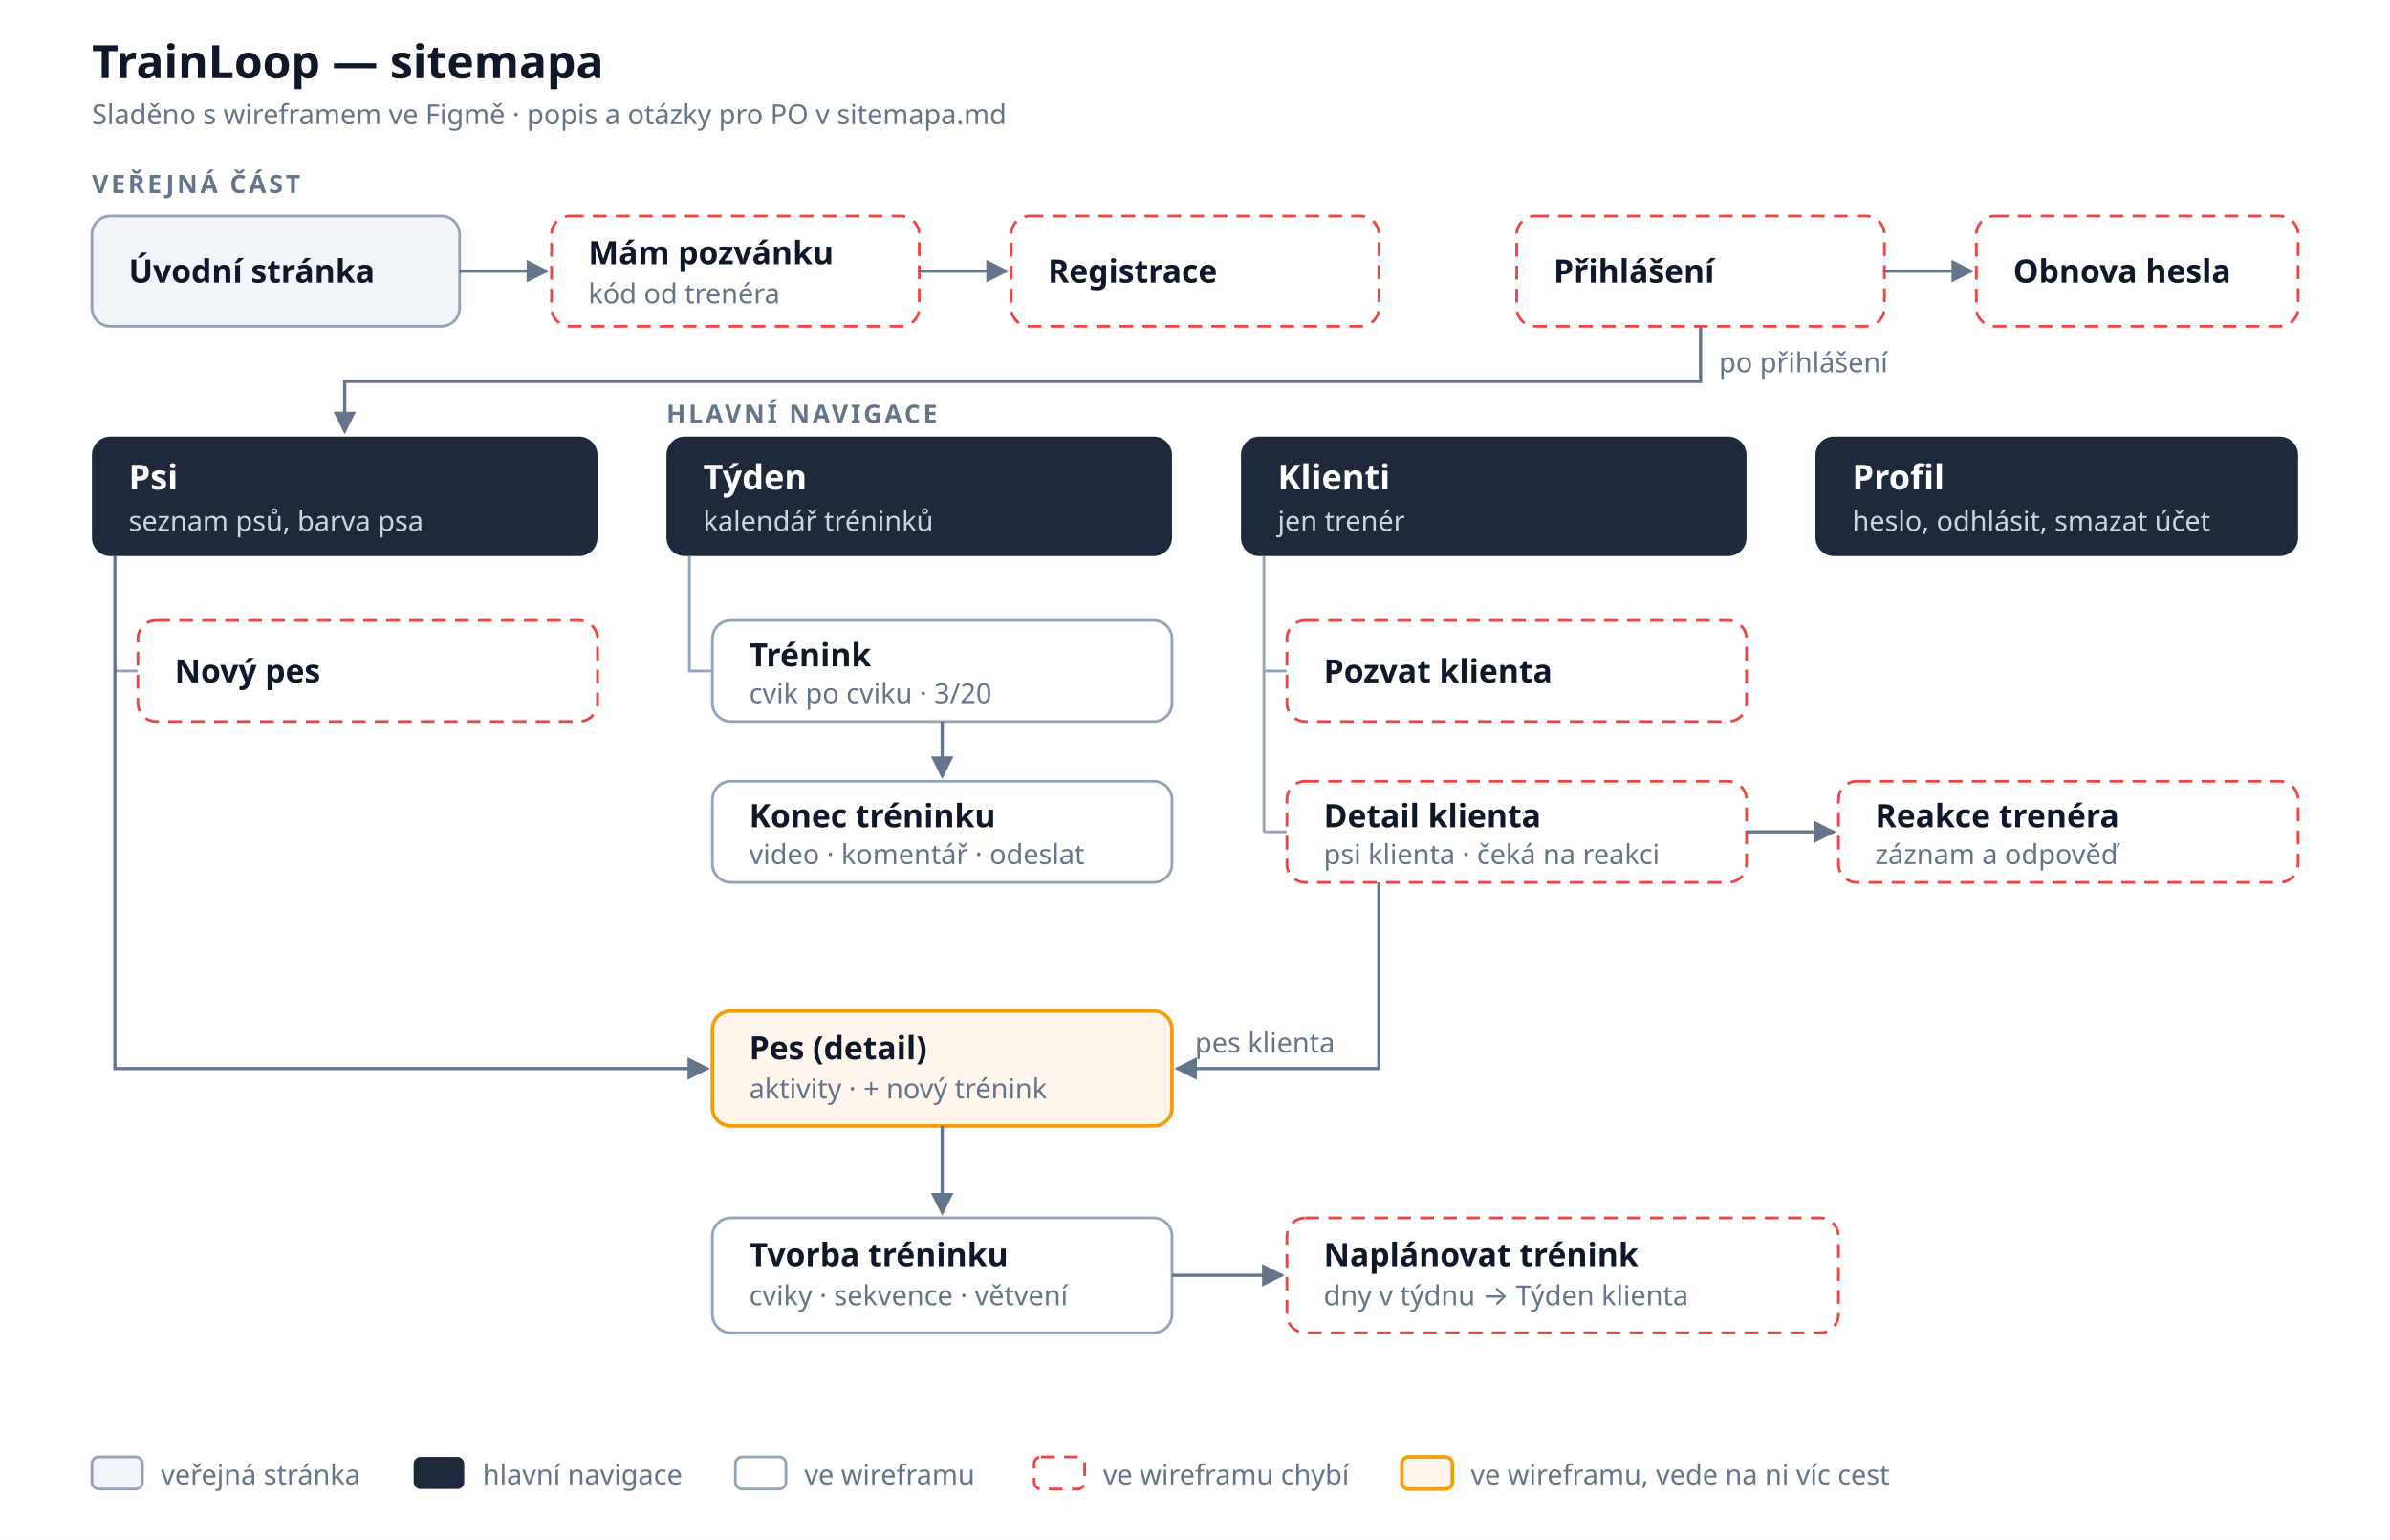
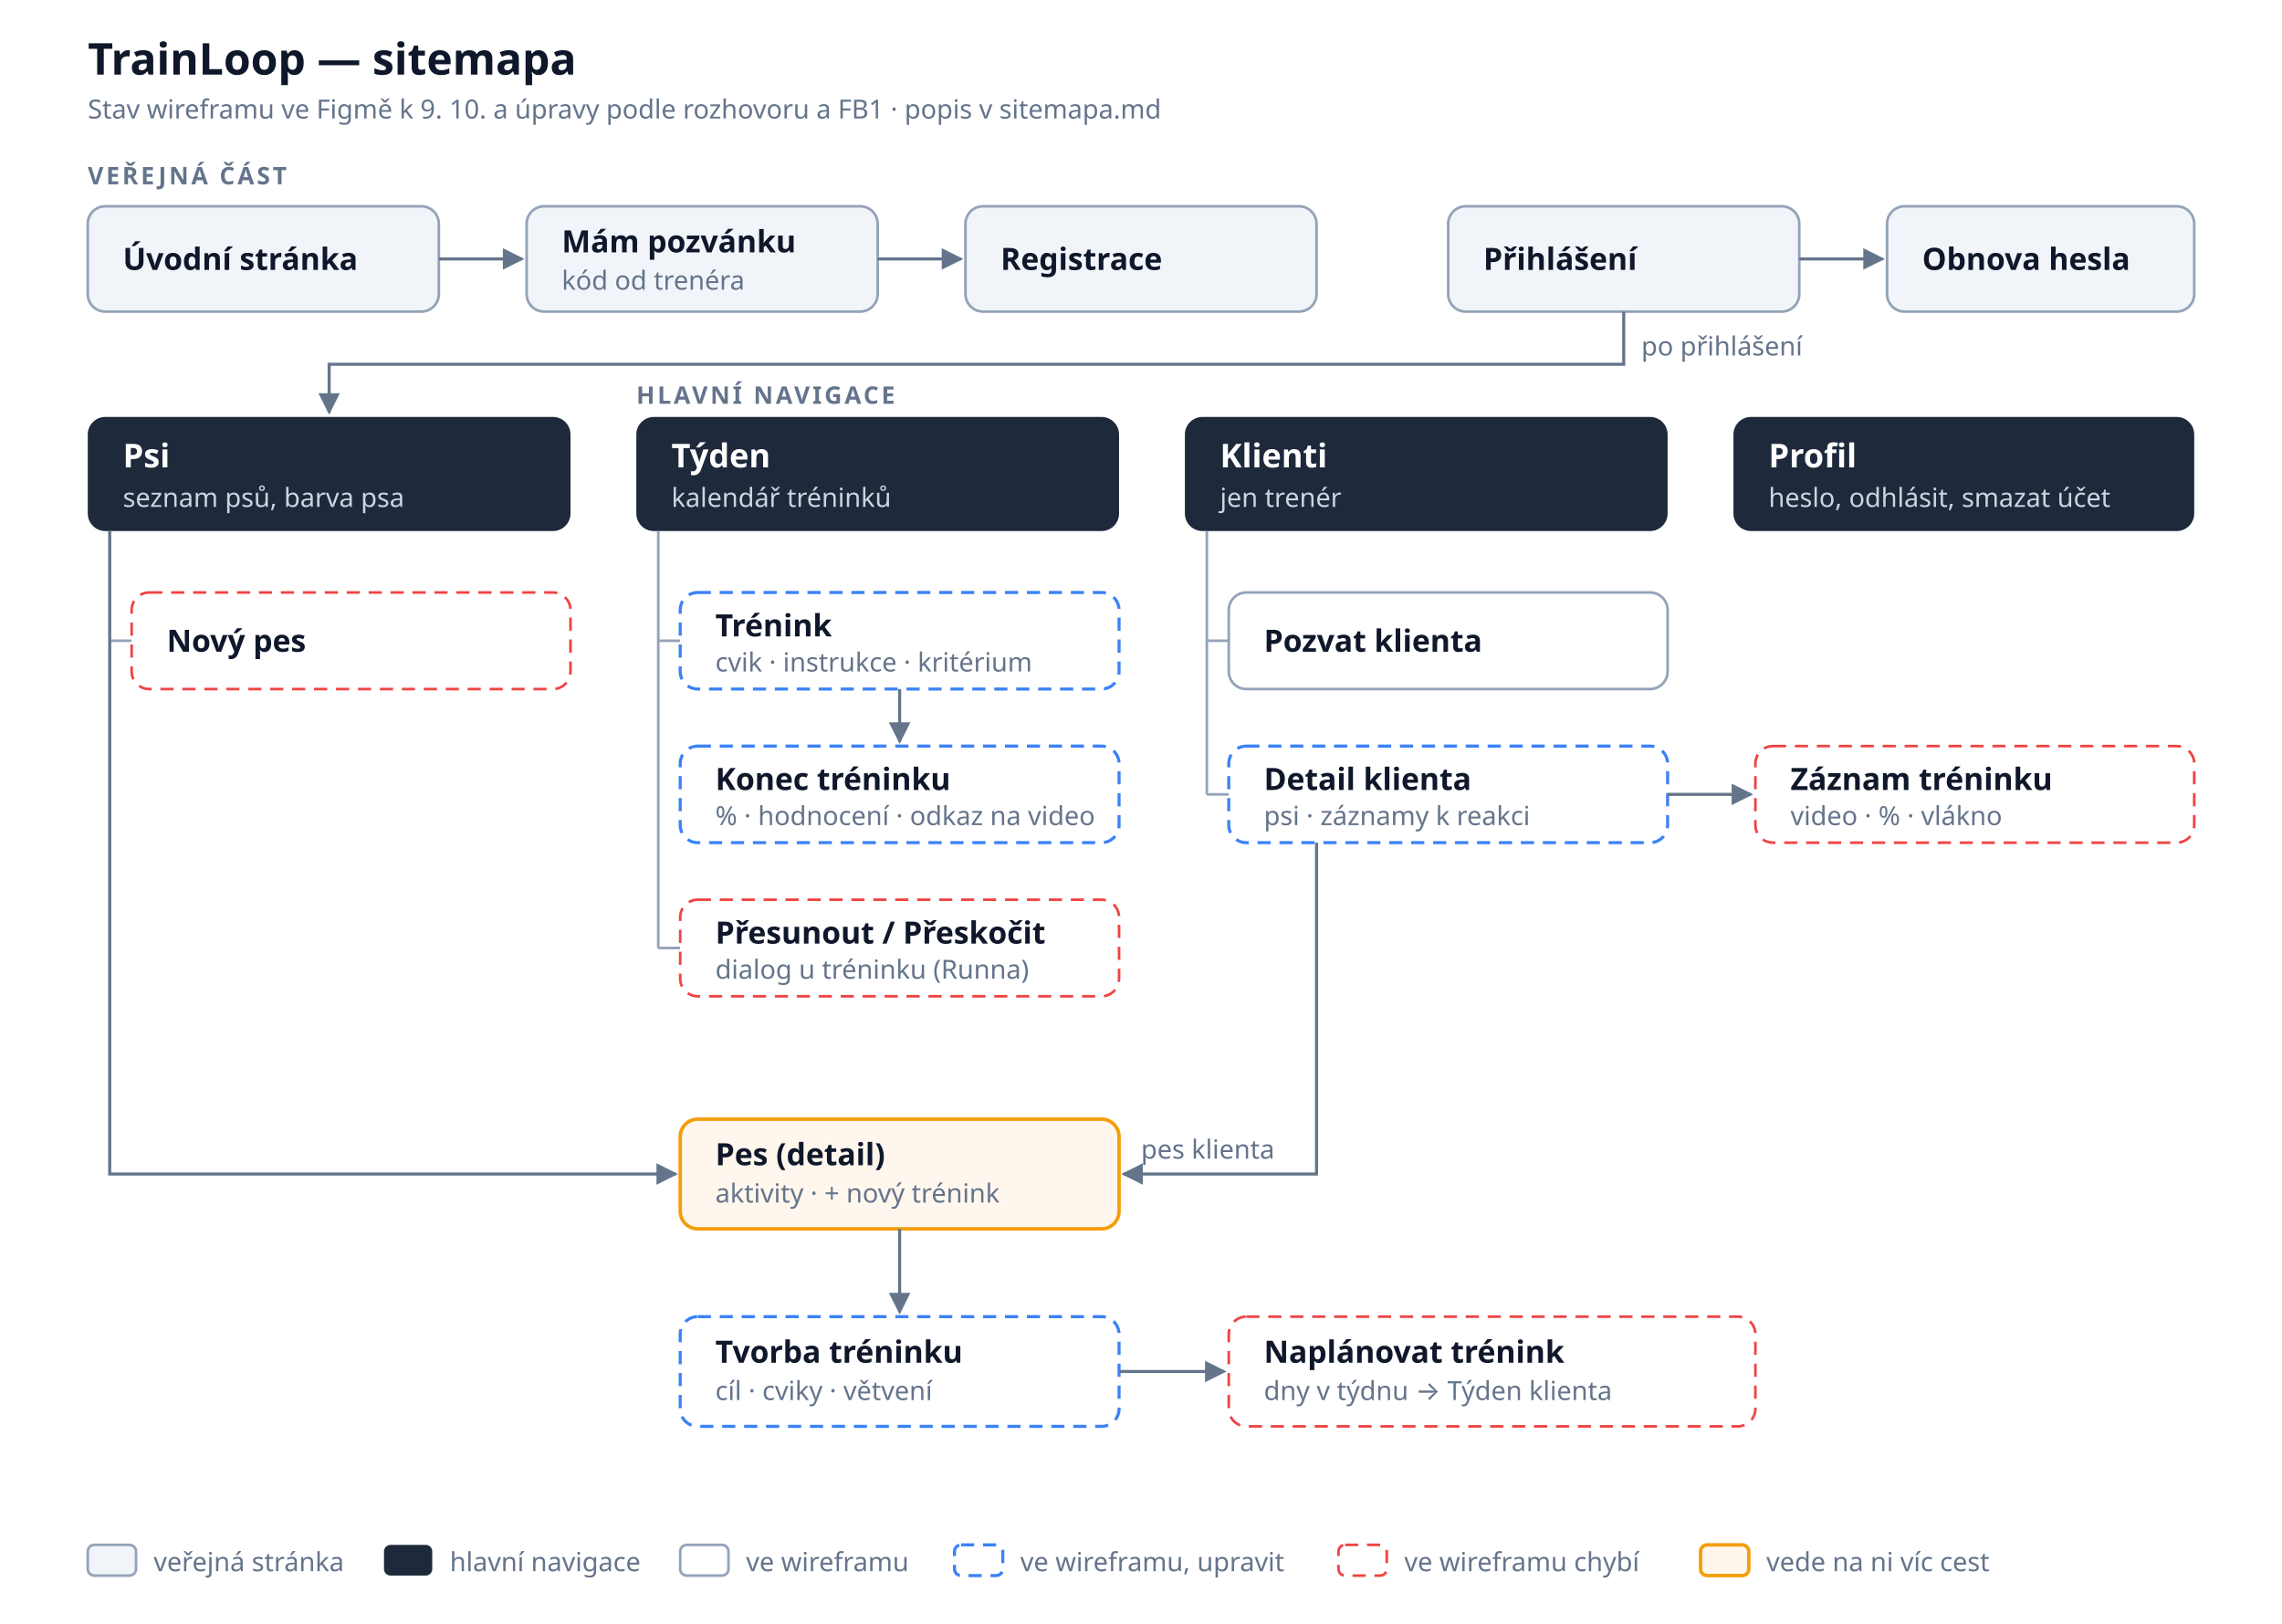
- <svg xmlns="http://www.w3.org/2000/svg" viewBox="0 0 1040 670" width="1040" height="670" font-family="'Segoe UI', system-ui, -apple-system, sans-serif">
+ <svg xmlns="http://www.w3.org/2000/svg" viewBox="0 0 1040 740" width="1040" height="740" font-family="'Segoe UI', system-ui, -apple-system, sans-serif">
  <defs>
    <marker id="arrow" viewBox="0 0 10 10" refX="9" refY="5" markerWidth="7" markerHeight="7" orient="auto-start-reverse">
      <path d="M0,0 L10,5 L0,10 z" fill="#64748b" />
    </marker>
    <style>
      .t { font-size: 14px; font-weight: 600; fill: #0f172a; }
      .s { font-size: 12px; fill: #64748b; }
      .ht { font-size: 15px; font-weight: 700; fill: #ffffff; }
      .hs { font-size: 12px; fill: #cbd5e1; }
      .lbl { font-size: 11px; font-weight: 700; letter-spacing: 1.2px; fill: #64748b; }
      .page { fill: #ffffff; stroke: #94a3b8; stroke-width: 1.2; }
      .pub { fill: #f1f5f9; stroke: #94a3b8; stroke-width: 1.2; }
      .miss { fill: #ffffff; stroke: #ef4444; stroke-width: 1.2; stroke-dasharray: 6 4; }
+       .upd { fill: #ffffff; stroke: #3b82f6; stroke-width: 1.4; stroke-dasharray: 6 4; }
      .key { fill: #fff7ed; stroke: #f59e0b; stroke-width: 1.6; }
      .head { fill: #1e293b; }
      .ln { stroke: #94a3b8; stroke-width: 1.2; fill: none; }
      .arr { stroke: #64748b; stroke-width: 1.4; fill: none; }
    </style>
  </defs>
-   <rect width="1040" height="670" fill="#ffffff" />
+   <rect width="1040" height="740" fill="#ffffff" />
  <text x="40" y="34" font-size="20" font-weight="700" fill="#0f172a">TrainLoop — sitemapa</text>
-   <text x="40" y="54" class="s">Sladěno s wireframem ve Figmě · popis a otázky pro PO v sitemapa.md</text>
+   <text x="40" y="54" class="s">Stav wireframu ve Figmě k 9. 10. a úpravy podle rozhovoru a FB1 · popis v sitemapa.md</text>
  <text x="40" y="84" class="lbl">VEŘEJNÁ ČÁST</text>
  <rect x="40" y="94" width="160" height="48" rx="8" class="pub" />
  <text x="56" y="123" class="t">Úvodní stránka</text>
-   <rect x="240" y="94" width="160" height="48" rx="8" class="miss" />
+   <rect x="240" y="94" width="160" height="48" rx="8" class="pub" />
  <text x="256" y="115" class="t">Mám pozvánku</text>
  <text x="256" y="132" class="s">kód od trenéra</text>
-   <rect x="440" y="94" width="160" height="48" rx="8" class="miss" />
+   <rect x="440" y="94" width="160" height="48" rx="8" class="pub" />
  <text x="456" y="123" class="t">Registrace</text>
-   <rect x="660" y="94" width="160" height="48" rx="8" class="miss" />
+   <rect x="660" y="94" width="160" height="48" rx="8" class="pub" />
  <text x="676" y="123" class="t">Přihlášení</text>
-   <rect x="860" y="94" width="140" height="48" rx="8" class="miss" />
+   <rect x="860" y="94" width="140" height="48" rx="8" class="pub" />
  <text x="876" y="123" class="t">Obnova hesla</text>
  <line x1="200" y1="118" x2="238" y2="118" class="arr" marker-end="url(#arrow)" />
  <line x1="400" y1="118" x2="438" y2="118" class="arr" marker-end="url(#arrow)" />
  <line x1="820" y1="118" x2="858" y2="118" class="arr" marker-end="url(#arrow)" />
  <path d="M740,142 V166 H150 V188" class="arr" marker-end="url(#arrow)" />
  <text x="748" y="162" class="s">po přihlášení</text>
  <text x="290" y="184" class="lbl">HLAVNÍ NAVIGACE</text>
  <rect x="40" y="190" width="220" height="52" rx="8" class="head" />
  <text x="56" y="213" class="ht">Psi</text>
  <text x="56" y="231" class="hs">seznam psů, barva psa</text>
  <rect x="290" y="190" width="220" height="52" rx="8" class="head" />
  <text x="306" y="213" class="ht">Týden</text>
  <text x="306" y="231" class="hs">kalendář tréninků</text>
  <rect x="540" y="190" width="220" height="52" rx="8" class="head" />
  <text x="556" y="213" class="ht">Klienti</text>
  <text x="556" y="231" class="hs">jen trenér</text>
  <rect x="790" y="190" width="210" height="52" rx="8" class="head" />
  <text x="806" y="213" class="ht">Profil</text>
  <text x="806" y="231" class="hs">heslo, odhlásit, smazat účet</text>
  <path d="M50,292 H60" class="ln" />
-   <path d="M50,242 V465 H308" class="arr" marker-end="url(#arrow)" />
+   <path d="M50,242 V535 H308" class="arr" marker-end="url(#arrow)" />
  <rect x="60" y="270" width="200" height="44" rx="8" class="miss" />
  <text x="76" y="297" class="t">Nový pes</text>
-   <path d="M300,242 V292 H310" class="ln" />
-   <rect x="310" y="270" width="200" height="44" rx="8" class="page" />
+   <path d="M300,242 V432 M300,292 H310 M300,432 H310" class="ln" />
+   <rect x="310" y="270" width="200" height="44" rx="8" class="upd" />
  <text x="326" y="290" class="t">Trénink</text>
-   <text x="326" y="306" class="s">cvik po cviku · 3/20</text>
-   <rect x="310" y="340" width="200" height="44" rx="8" class="page" />
+   <text x="326" y="306" class="s">cvik · instrukce · kritérium</text>
+   <rect x="310" y="340" width="200" height="44" rx="8" class="upd" />
  <text x="326" y="360" class="t">Konec tréninku</text>
-   <text x="326" y="376" class="s">video · komentář · odeslat</text>
+   <text x="326" y="376" class="s">% · hodnocení · odkaz na video</text>
+   <rect x="310" y="410" width="200" height="44" rx="8" class="miss" />
+   <text x="326" y="430" class="t">Přesunout / Přeskočit</text>
+   <text x="326" y="446" class="s">dialog u tréninku (Runna)</text>
  <line x1="410" y1="314" x2="410" y2="338" class="arr" marker-end="url(#arrow)" />
  <path d="M550,242 V362 M550,292 H560 M550,362 H560" class="ln" />
-   <rect x="560" y="270" width="200" height="44" rx="8" class="miss" />
+   <rect x="560" y="270" width="200" height="44" rx="8" class="page" />
  <text x="576" y="297" class="t">Pozvat klienta</text>
-   <rect x="560" y="340" width="200" height="44" rx="8" class="miss" />
+   <rect x="560" y="340" width="200" height="44" rx="8" class="upd" />
  <text x="576" y="360" class="t">Detail klienta</text>
-   <text x="576" y="376" class="s">psi klienta · čeká na reakci</text>
+   <text x="576" y="376" class="s">psi · záznamy k reakci</text>
  <rect x="800" y="340" width="200" height="44" rx="8" class="miss" />
-   <text x="816" y="360" class="t">Reakce trenéra</text>
-   <text x="816" y="376" class="s">záznam a odpověď</text>
+   <text x="816" y="360" class="t">Záznam tréninku</text>
+   <text x="816" y="376" class="s">video · % · vlákno</text>
  <line x1="760" y1="362" x2="798" y2="362" class="arr" marker-end="url(#arrow)" />
-   <path d="M600,384 V465 H512" class="arr" marker-end="url(#arrow)" />
-   <text x="520" y="458" class="s">pes klienta</text>
-   <rect x="310" y="440" width="200" height="50" rx="8" class="key" />
-   <text x="326" y="461" class="t">Pes (detail)</text>
-   <text x="326" y="478" class="s">aktivity · + nový trénink</text>
-   <line x1="410" y1="490" x2="410" y2="528" class="arr" marker-end="url(#arrow)" />
-   <rect x="310" y="530" width="200" height="50" rx="8" class="page" />
-   <text x="326" y="551" class="t">Tvorba tréninku</text>
-   <text x="326" y="568" class="s">cviky · sekvence · větvení</text>
-   <line x1="510" y1="555" x2="558" y2="555" class="arr" marker-end="url(#arrow)" />
-   <rect x="560" y="530" width="240" height="50" rx="8" class="miss" />
-   <text x="576" y="551" class="t">Naplánovat trénink</text>
-   <text x="576" y="568" class="s">dny v týdnu → Týden klienta</text>
-   <rect x="40" y="634" width="22" height="14" rx="3" class="pub" />
-   <text x="70" y="646" class="s">veřejná stránka</text>
-   <rect x="180" y="634" width="22" height="14" rx="3" class="head" />
-   <text x="210" y="646" class="s">hlavní navigace</text>
-   <rect x="320" y="634" width="22" height="14" rx="3" class="page" />
-   <text x="350" y="646" class="s">ve wireframu</text>
-   <rect x="450" y="634" width="22" height="14" rx="3" class="miss" />
-   <text x="480" y="646" class="s">ve wireframu chybí</text>
-   <rect x="610" y="634" width="22" height="14" rx="3" class="key" />
-   <text x="640" y="646" class="s">ve wireframu, vede na ni víc cest</text>
+   <path d="M600,384 V535 H512" class="arr" marker-end="url(#arrow)" />
+   <text x="520" y="528" class="s">pes klienta</text>
+   <rect x="310" y="510" width="200" height="50" rx="8" class="key" />
+   <text x="326" y="531" class="t">Pes (detail)</text>
+   <text x="326" y="548" class="s">aktivity · + nový trénink</text>
+   <line x1="410" y1="560" x2="410" y2="598" class="arr" marker-end="url(#arrow)" />
+   <rect x="310" y="600" width="200" height="50" rx="8" class="upd" />
+   <text x="326" y="621" class="t">Tvorba tréninku</text>
+   <text x="326" y="638" class="s">cíl · cviky · větvení</text>
+   <line x1="510" y1="625" x2="558" y2="625" class="arr" marker-end="url(#arrow)" />
+   <rect x="560" y="600" width="240" height="50" rx="8" class="miss" />
+   <text x="576" y="621" class="t">Naplánovat trénink</text>
+   <text x="576" y="638" class="s">dny v týdnu → Týden klienta</text>
+   <rect x="40" y="704" width="22" height="14" rx="3" class="pub" />
+   <text x="70" y="716" class="s">veřejná stránka</text>
+   <rect x="175" y="704" width="22" height="14" rx="3" class="head" />
+   <text x="205" y="716" class="s">hlavní navigace</text>
+   <rect x="310" y="704" width="22" height="14" rx="3" class="page" />
+   <text x="340" y="716" class="s">ve wireframu</text>
+   <rect x="435" y="704" width="22" height="14" rx="3" class="upd" />
+   <text x="465" y="716" class="s">ve wireframu, upravit</text>
+   <rect x="610" y="704" width="22" height="14" rx="3" class="miss" />
+   <text x="640" y="716" class="s">ve wireframu chybí</text>
+   <rect x="775" y="704" width="22" height="14" rx="3" class="key" />
+   <text x="805" y="716" class="s">vede na ni víc cest</text>
</svg>
